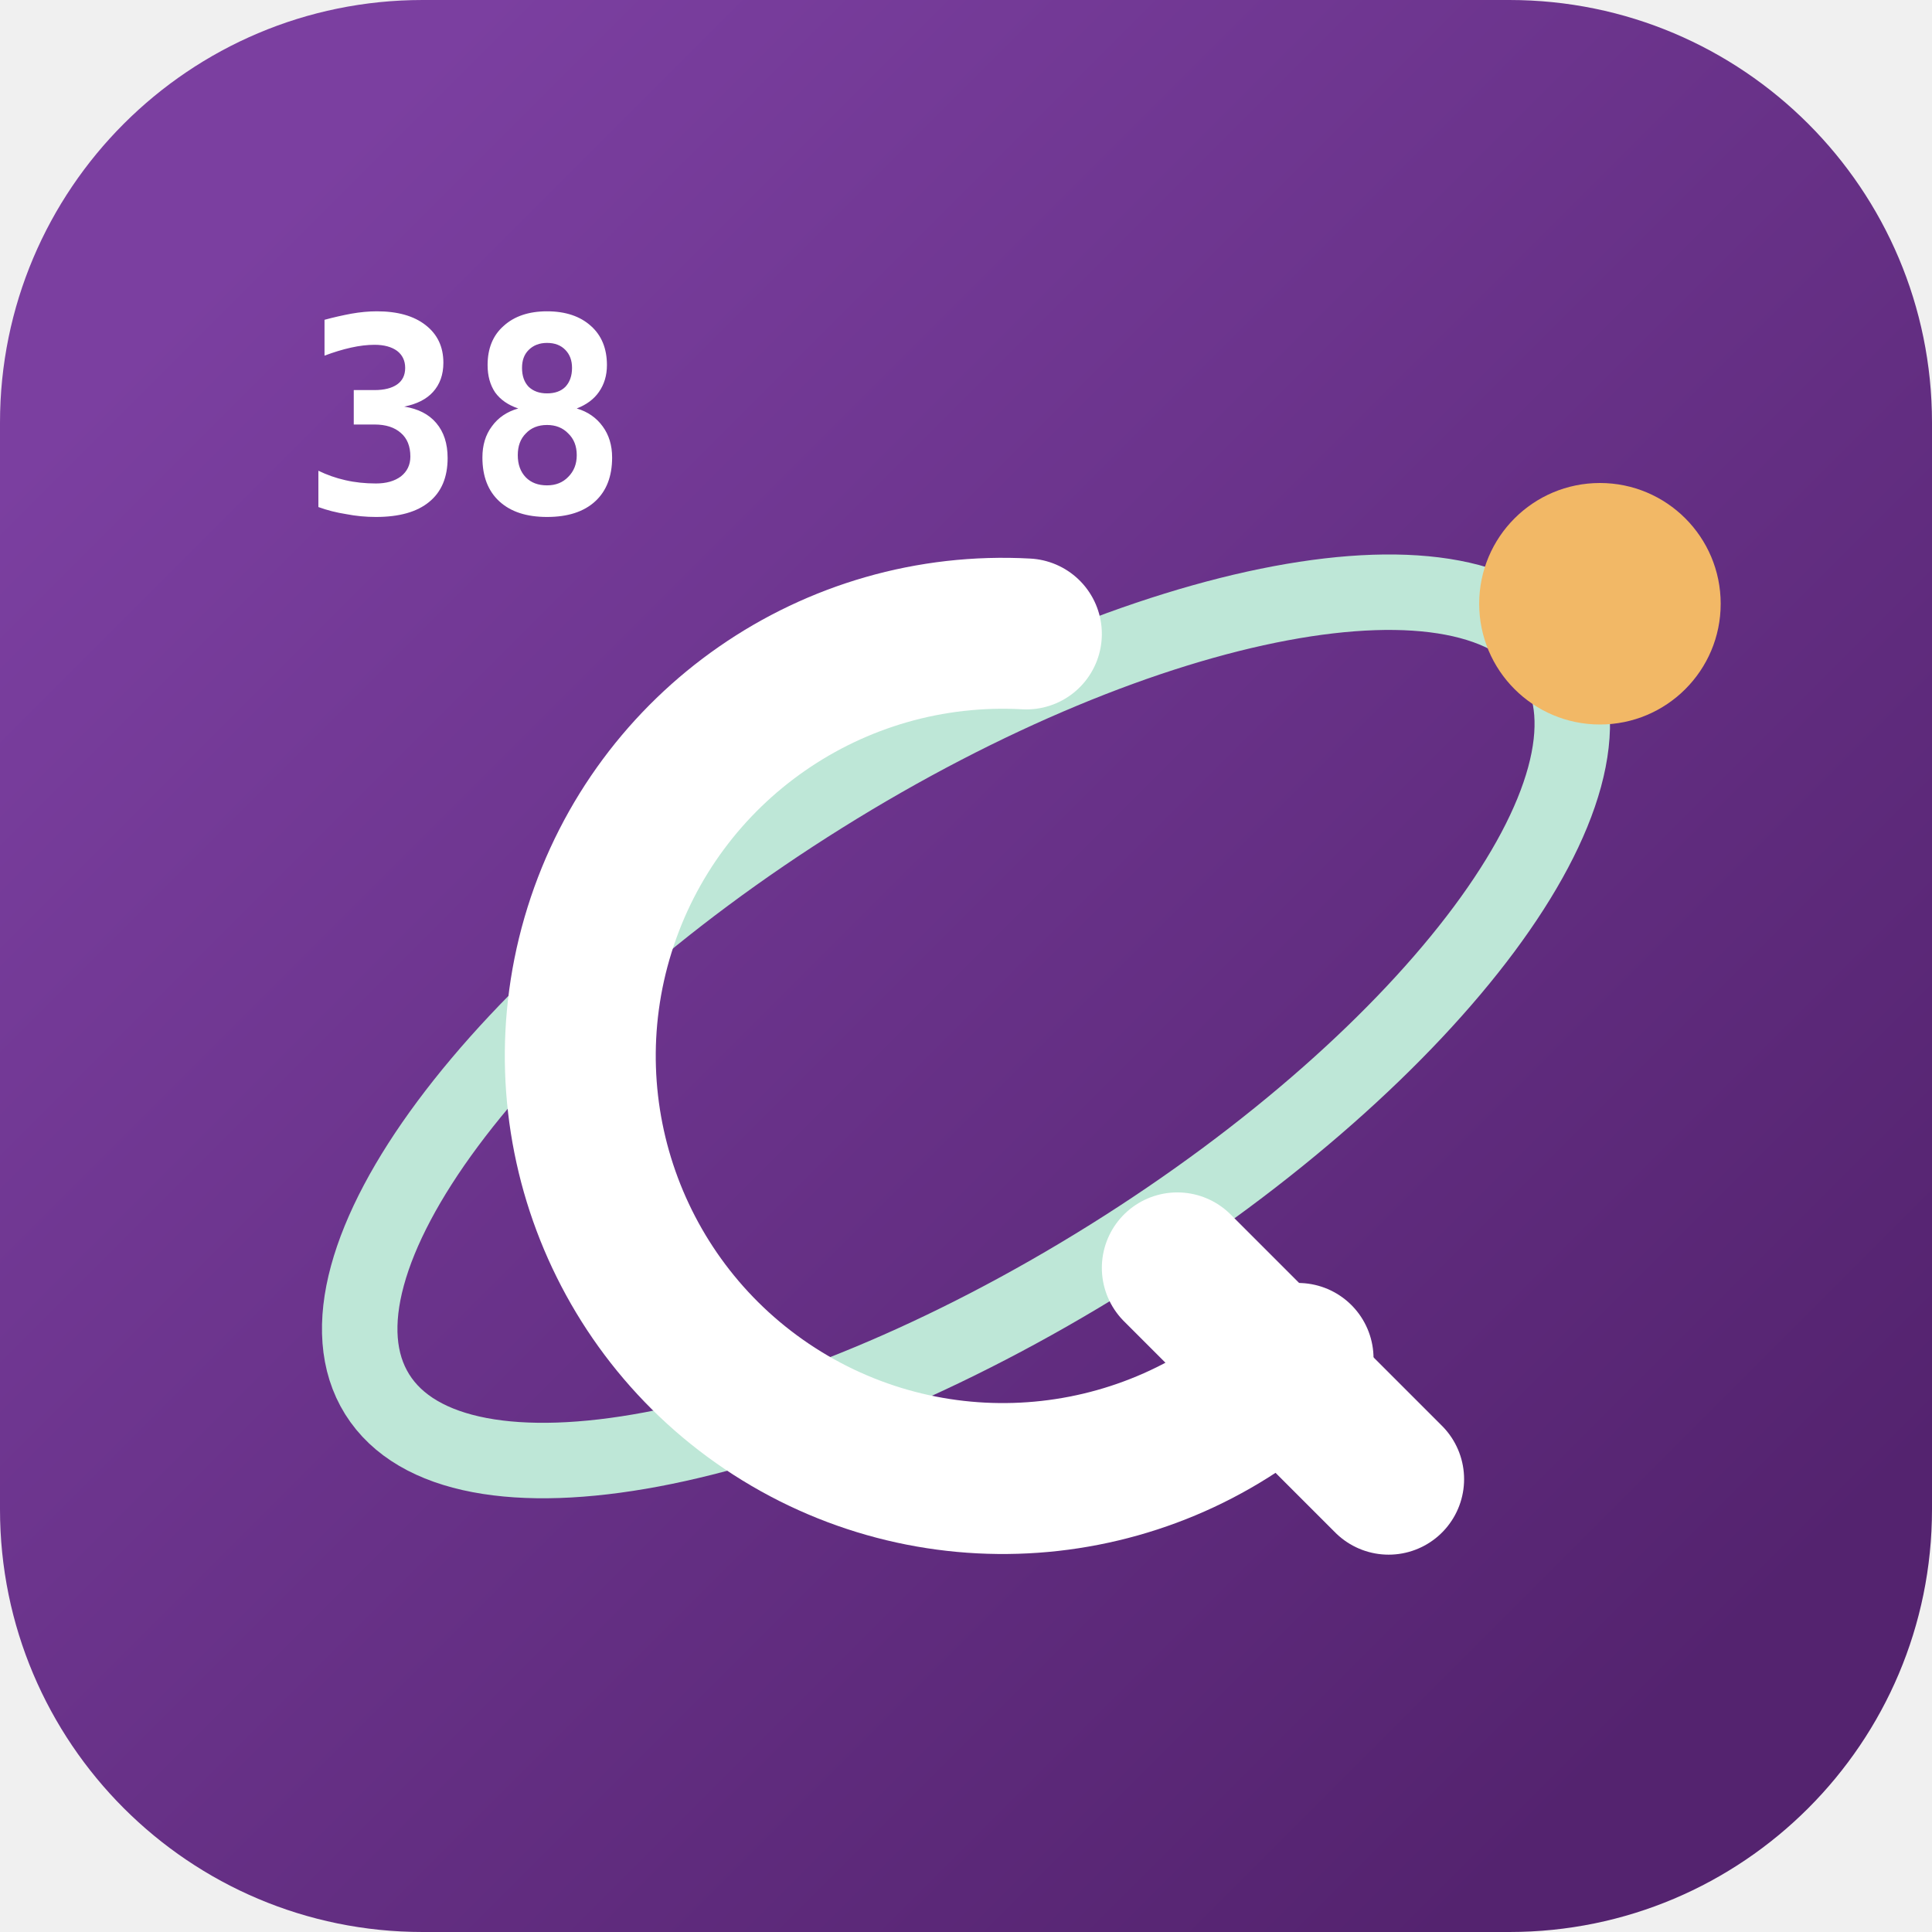
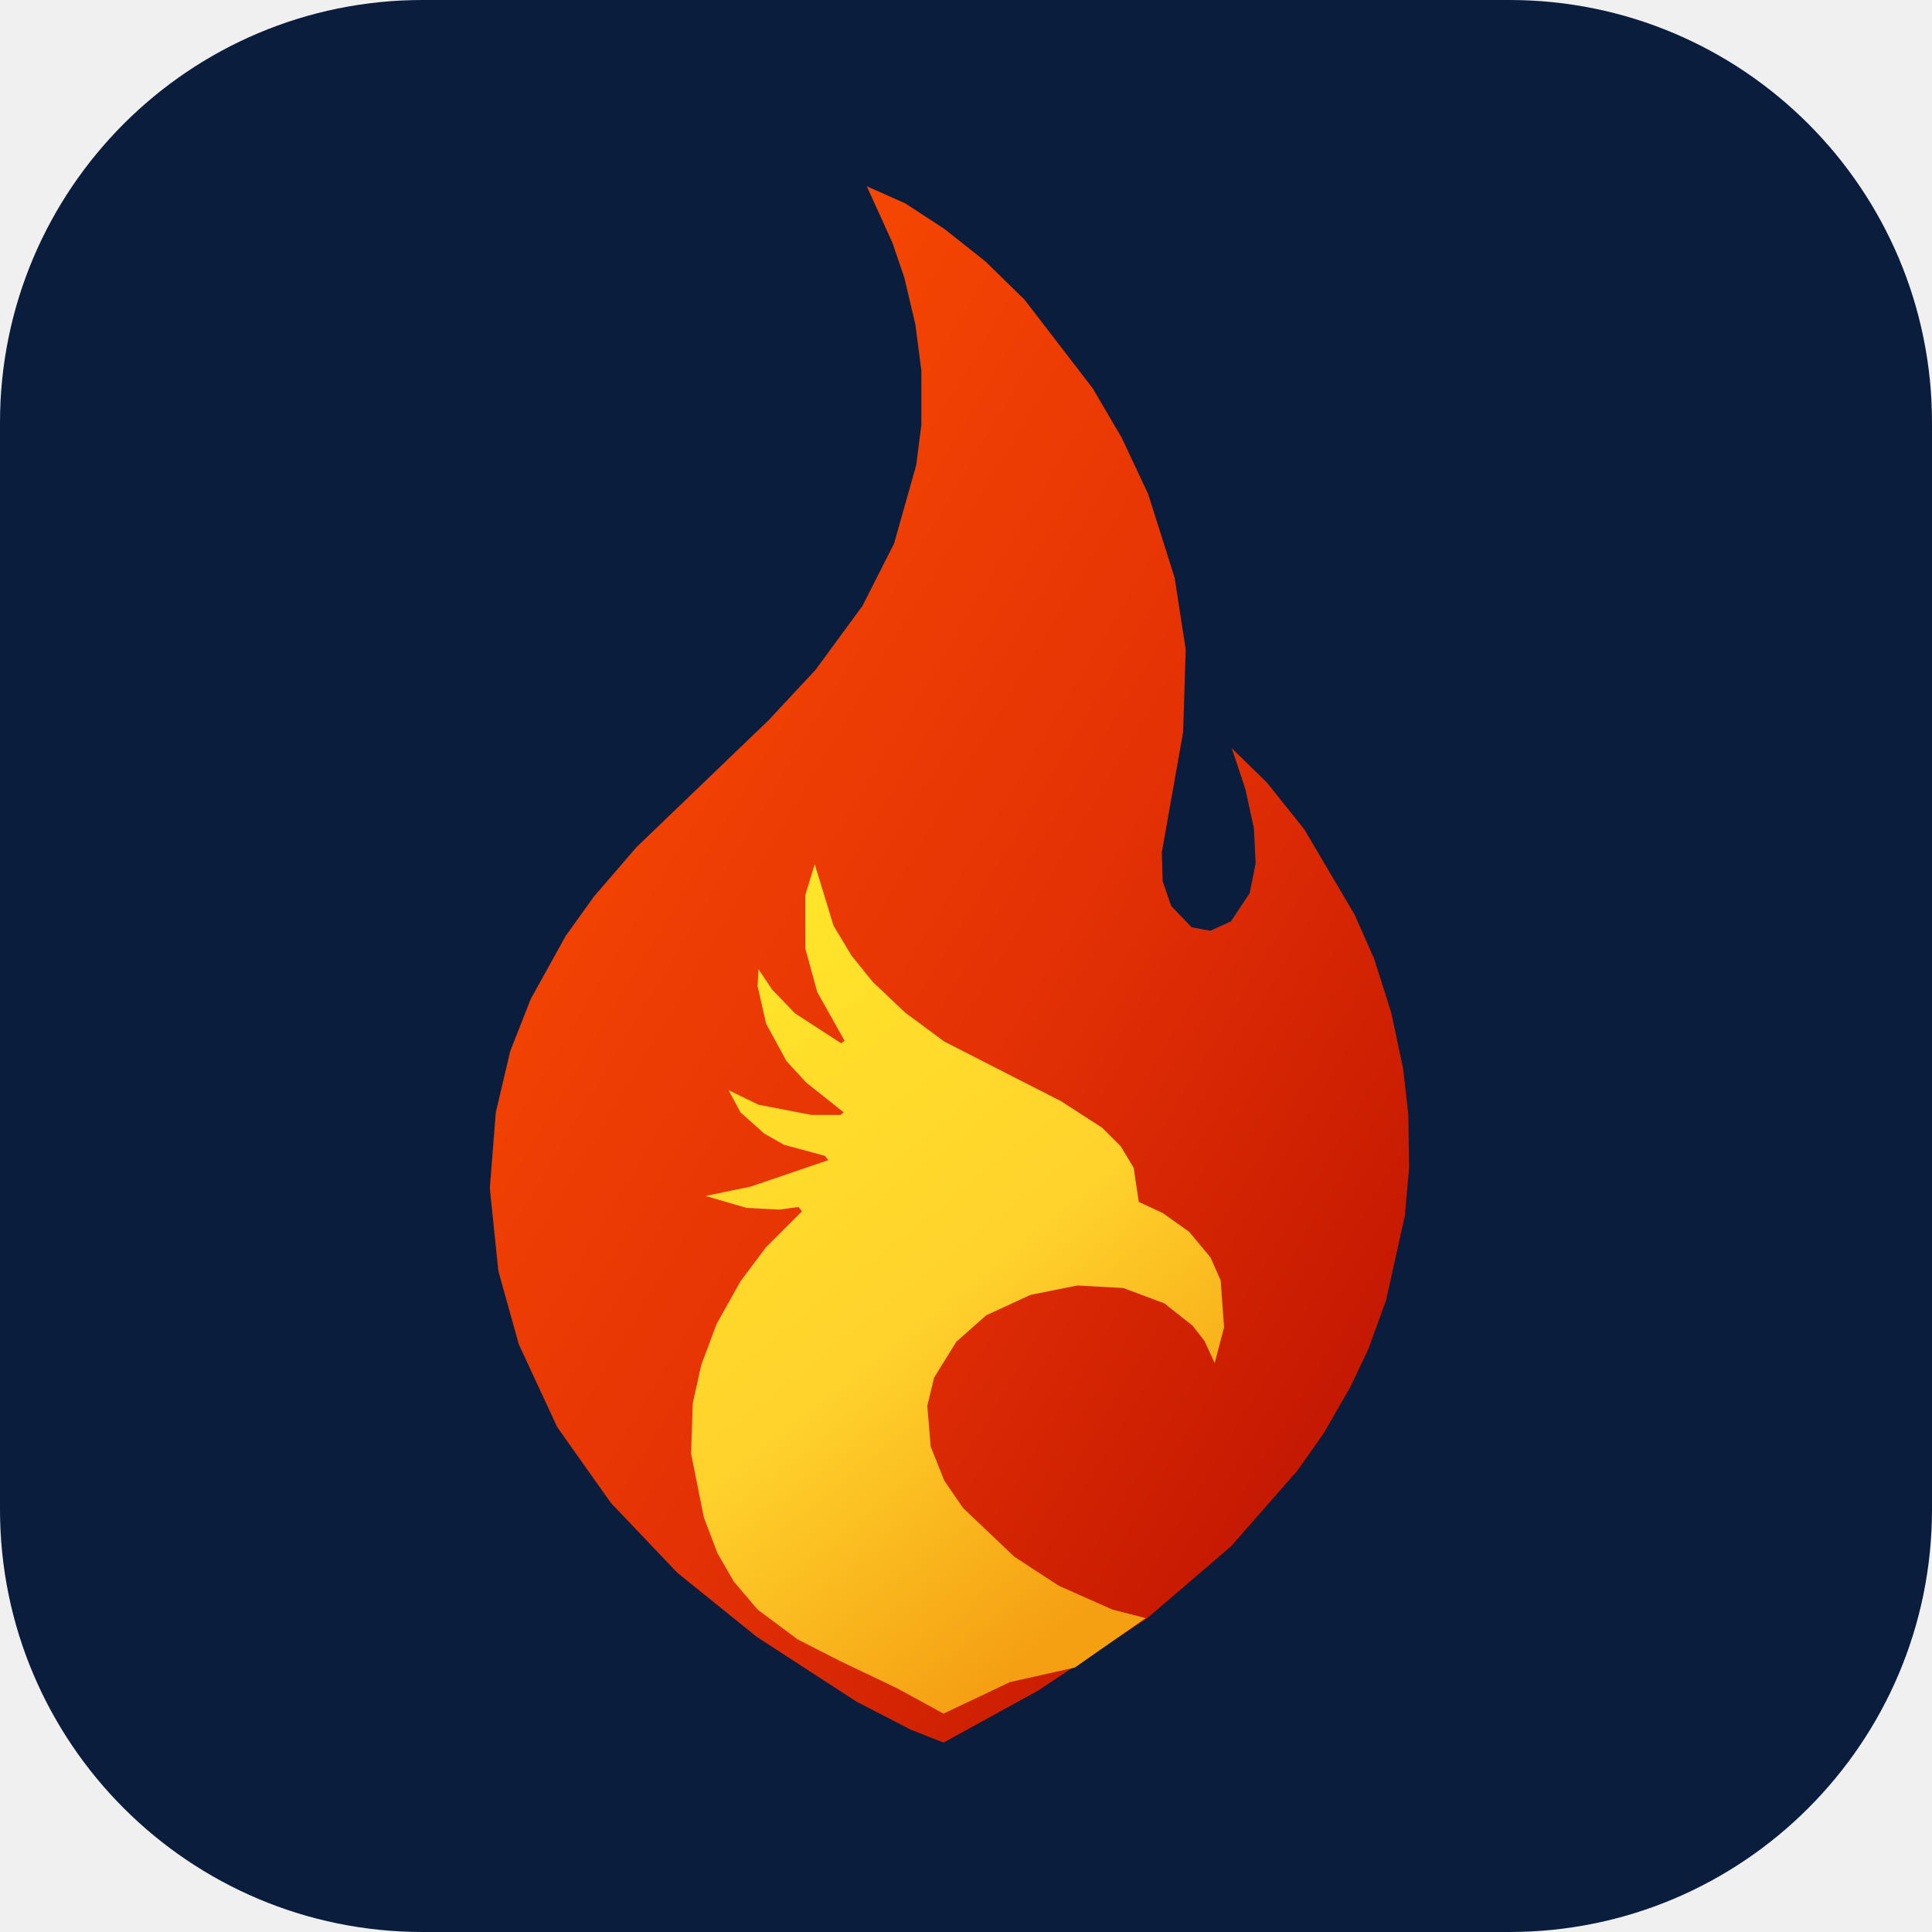
<svg xmlns="http://www.w3.org/2000/svg" viewBox="0 0 64 64">
+   <rect width="64" height="64" rx="14" fill="#0B1D3C" />
  <defs>
-     <linearGradient id="g" x1="8" y1="8" x2="56" y2="56" gradientUnits="userSpaceOnUse">
-       <stop stop-color="#7B3FA0" />
-       <stop offset="1" stop-color="#54236F" />
+     <linearGradient id="flame" x1="0" y1="0" x2="1" y2="1">
+       <stop stop-color="#FF5300" />
+       <stop offset=".55" stop-color="#E43105" />
+       <stop offset="1" stop-color="#B70D00" />
+     </linearGradient>
+     <linearGradient id="bird" x1="0" y1="0" x2=".5" y2="1">
+       <stop stop-color="#FFE929" />
+       <stop offset=".6" stop-color="#FFD22C" />
+       <stop offset="1" stop-color="#F5A012" />
    </linearGradient>
  </defs>
-   <rect width="64" height="64" rx="14" fill="url(#g)" />
-   <ellipse cx="32" cy="34" rx="23" ry="9" fill="none" stroke="#BEE7D7" stroke-width="2.5" transform="rotate(-32 32 34)" />
-   <circle cx="53" cy="20" r="4" fill="#F2B866" />
-   <path d="M34 21a14 14 0 1 0 9 24" fill="none" stroke="#fff" stroke-width="5" stroke-linecap="round" />
-   <path d="M39 42l7 7" stroke="#fff" stroke-width="5" stroke-linecap="round" />
-   <text x="10" y="17" fill="#fff" font-family="monospace" font-size="9" font-weight="700">38</text>
+   <g transform="translate(16 6) scale(.02825) translate(-470 -105)">
+     <path fill="url(#flame)" d="M920,111 950,177 964,218 977,273 984,327 984,391 978,438 952,530 915,603 860,678 805,737 650,886 600,944 567,990 526,1064 502,1125 485,1197 478,1286 488,1383 512,1469 557,1566 620,1655 698,1737 791,1812 908,1888 972,1921 1010,1936 1121,1875 1249,1790 1347,1706 1425,1617 1456,1573 1487,1519 1508,1475 1529,1417 1551,1318 1556,1262 1555,1199 1549,1146 1535,1080 1515,1017 1492,965 1433,865 1389,810 1348,770 1364,818 1374,864 1376,905 1369,940 1347,973 1323,984 1301,980 1277,955 1267,926 1266,892 1291,751 1294,654 1281,570 1250,472 1219,406 1185,348 1105,244 1059,199 1011,161 965,131Z" />
+     <path fill="url(#bird)" d="M859,906 848,942 848,1005 862,1056 894,1113 890,1116 836,1081 809,1053 793,1029 792,1049 802,1093 826,1137 849,1162 893,1197 889,1200 855,1200 793,1188 758,1171 772,1197 800,1222 823,1235 871,1248 875,1253 784,1284 731,1295 779,1309 817,1311 840,1308 844,1313 802,1355 772,1395 744,1445 726,1493 716,1538 714,1597 729,1672 745,1714 764,1747 792,1780 839,1815 890,1841 955,1872 1010,1902 1088,1865 1164,1848 1247,1790 1208,1780 1145,1752 1093,1718 1033,1661 1011,1629 995,1589 991,1541 999,1508 1025,1466 1060,1435 1112,1411 1167,1400 1221,1403 1269,1421 1302,1447 1316,1465 1328,1491 1339,1449 1335,1394 1323,1367 1298,1337 1267,1315 1239,1302 1233,1262 1218,1237 1196,1215 1148,1184 1011,1114 965,1080 927,1044 902,1013 881,978Z" />
+   </g>
</svg>
